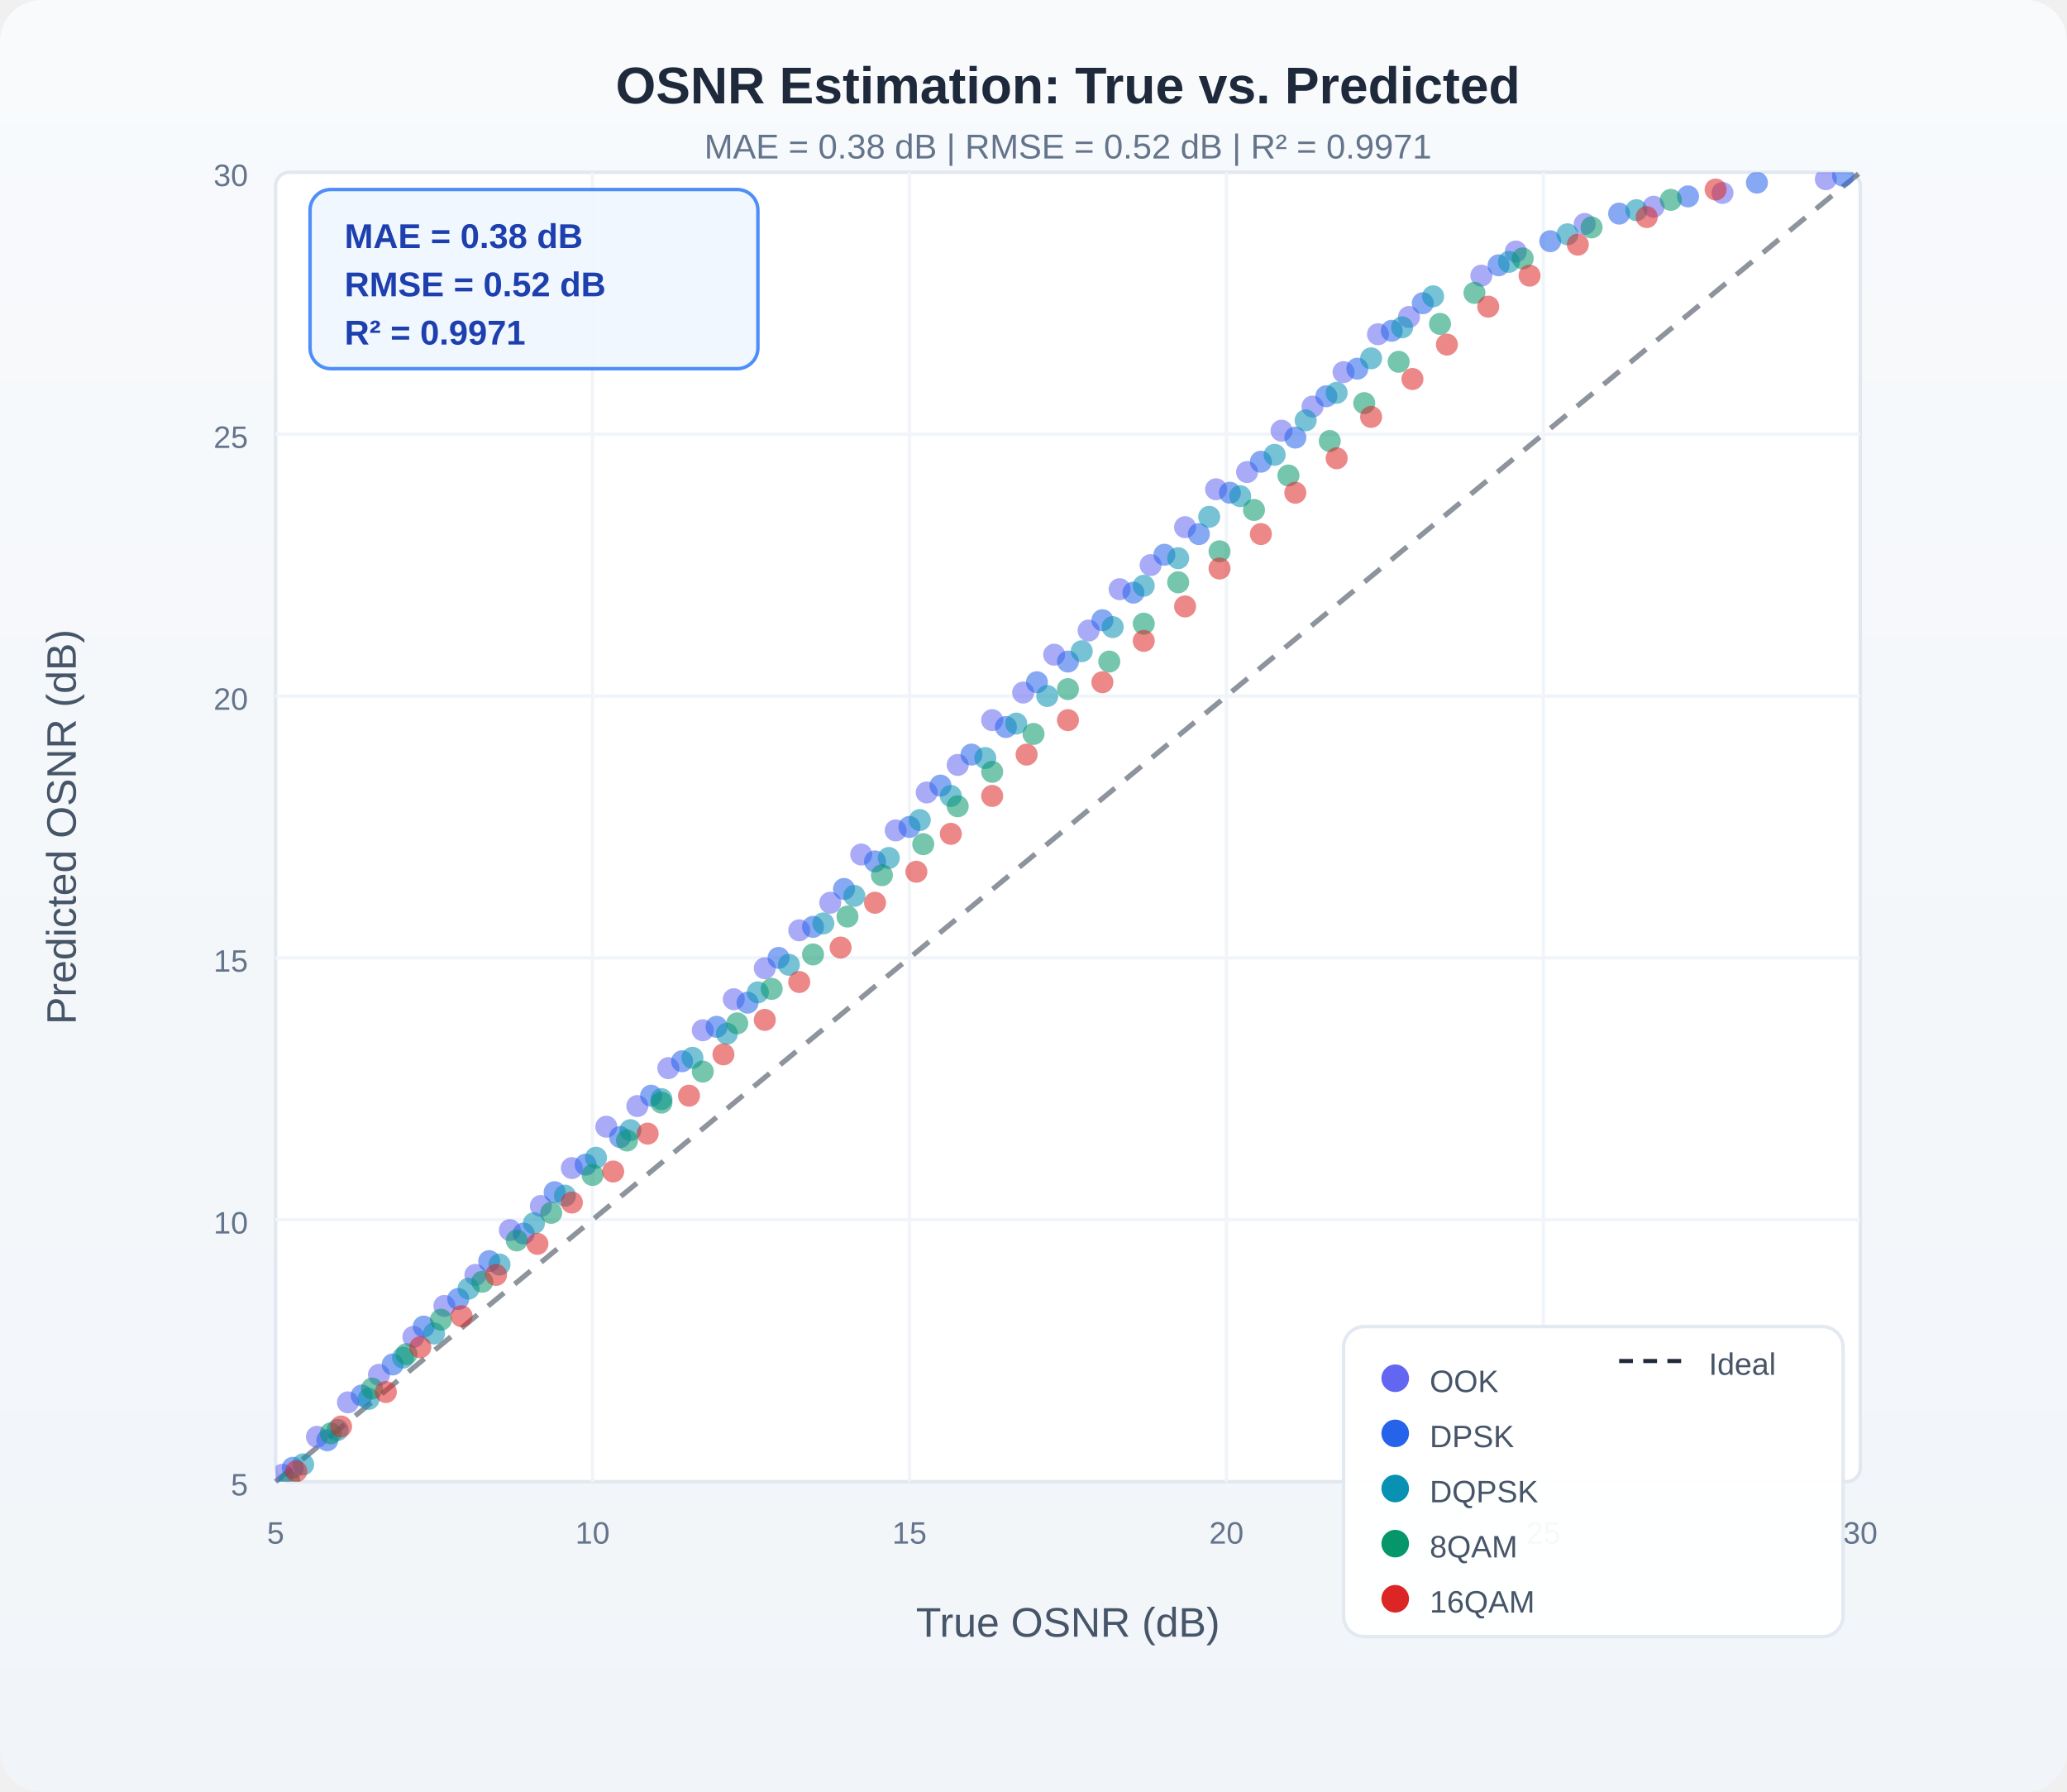
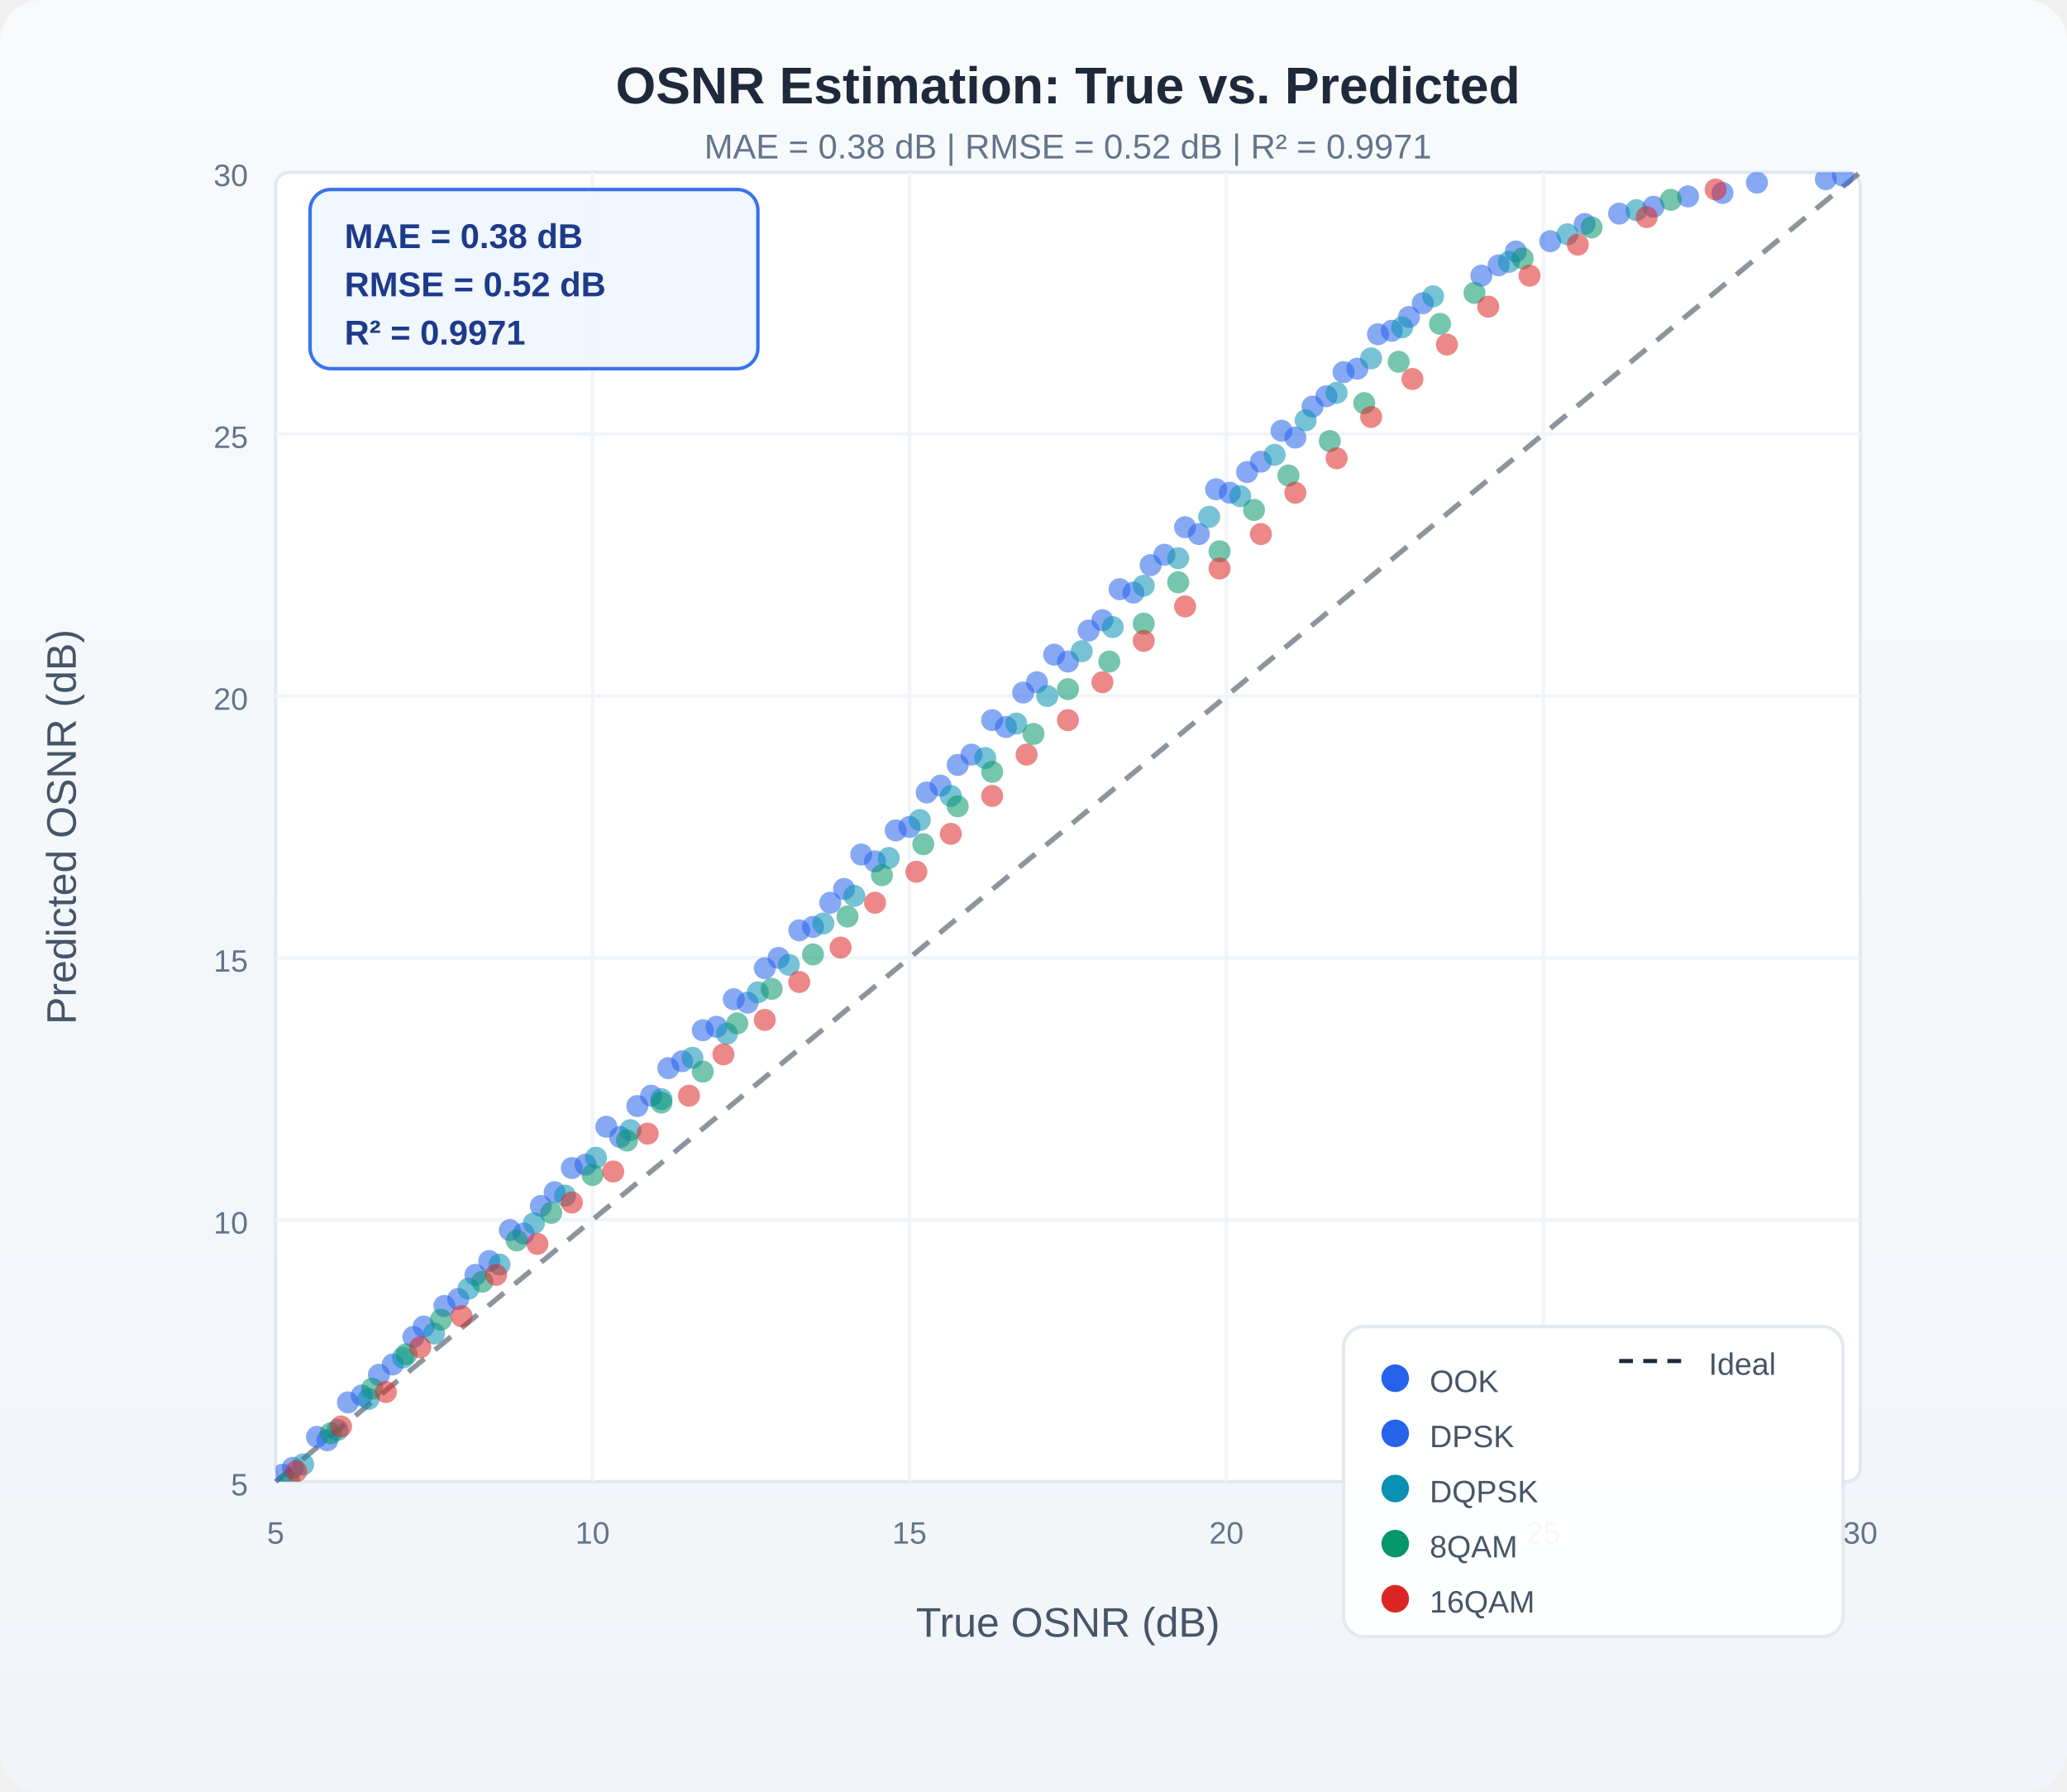
<svg xmlns="http://www.w3.org/2000/svg" viewBox="0 0 600 520" font-family="Segoe UI, Arial, sans-serif">
  <defs>
    <linearGradient id="rs_bg" x1="0%" y1="0%" x2="0%" y2="100%">
      <stop offset="0%" style="stop-color:#f8fafc" />
      <stop offset="100%" style="stop-color:#f1f5f9" />
    </linearGradient>
    <clipPath id="rs_clip">
      <rect x="80" y="50" width="460" height="380" />
    </clipPath>
  </defs>
  <rect width="600" height="520" rx="12" fill="url(#rs_bg)" />
  <text x="310" y="30" text-anchor="middle" font-size="15" font-weight="700" fill="#1e293b">OSNR Estimation: True vs. Predicted</text>
  <text x="310" y="46" text-anchor="middle" font-size="10" fill="#64748b">MAE = 0.38 dB | RMSE = 0.52 dB | R² = 0.9971</text>
  <rect x="80" y="50" width="460" height="380" fill="#fff" stroke="#e2e8f0" stroke-width="1" rx="4" />
  <g stroke="#f1f5f9" stroke-width="1">
    <line x1="80" y1="126" x2="540" y2="126" />
    <line x1="80" y1="202" x2="540" y2="202" />
    <line x1="80" y1="278" x2="540" y2="278" />
    <line x1="80" y1="354" x2="540" y2="354" />
    <line x1="172" y1="50" x2="172" y2="430" />
    <line x1="264" y1="50" x2="264" y2="430" />
    <line x1="356" y1="50" x2="356" y2="430" />
    <line x1="448" y1="50" x2="448" y2="430" />
  </g>
  <line x1="80" y1="430" x2="540" y2="50" stroke="#1e293b" stroke-width="1.5" stroke-dasharray="6,4" opacity="0.5" />
  <text x="72" y="434" text-anchor="end" font-size="9" fill="#64748b">5</text>
  <text x="72" y="358" text-anchor="end" font-size="9" fill="#64748b">10</text>
  <text x="72" y="282" text-anchor="end" font-size="9" fill="#64748b">15</text>
  <text x="72" y="206" text-anchor="end" font-size="9" fill="#64748b">20</text>
  <text x="72" y="130" text-anchor="end" font-size="9" fill="#64748b">25</text>
  <text x="72" y="54" text-anchor="end" font-size="9" fill="#64748b">30</text>
  <text x="80" y="448" text-anchor="middle" font-size="9" fill="#64748b">5</text>
  <text x="172" y="448" text-anchor="middle" font-size="9" fill="#64748b">10</text>
  <text x="264" y="448" text-anchor="middle" font-size="9" fill="#64748b">15</text>
  <text x="356" y="448" text-anchor="middle" font-size="9" fill="#64748b">20</text>
  <text x="448" y="448" text-anchor="middle" font-size="9" fill="#64748b">25</text>
  <text x="540" y="448" text-anchor="middle" font-size="9" fill="#64748b">30</text>
  <text x="310" y="475" text-anchor="middle" font-size="12" fill="#475569">True OSNR (dB)</text>
  <text x="22" y="240" text-anchor="middle" font-size="12" fill="#475569" transform="rotate(-90,22,240)">Predicted OSNR (dB)</text>
-   <g fill="#6366f1" opacity="0.55" clip-path="url(#rs_clip)">
+   <g fill="#2563eb" opacity="0.55" clip-path="url(#rs_clip)">
    <circle cx="82" cy="428" r="3.2" />
    <circle cx="92" cy="417" r="3.2" />
    <circle cx="101" cy="407" r="3.2" />
    <circle cx="110" cy="399" r="3.2" />
    <circle cx="120" cy="388" r="3.2" />
    <circle cx="129" cy="379" r="3.2" />
    <circle cx="138" cy="370" r="3.2" />
    <circle cx="148" cy="357" r="3.2" />
    <circle cx="157" cy="350" r="3.2" />
    <circle cx="166" cy="339" r="3.2" />
    <circle cx="176" cy="327" r="3.2" />
    <circle cx="185" cy="321" r="3.2" />
    <circle cx="194" cy="310" r="3.2" />
    <circle cx="204" cy="299" r="3.2" />
    <circle cx="213" cy="290" r="3.2" />
    <circle cx="222" cy="281" r="3.2" />
    <circle cx="232" cy="270" r="3.2" />
    <circle cx="241" cy="262" r="3.2" />
    <circle cx="250" cy="248" r="3.2" />
    <circle cx="260" cy="241" r="3.2" />
    <circle cx="269" cy="230" r="3.2" />
    <circle cx="278" cy="222" r="3.2" />
    <circle cx="288" cy="209" r="3.2" />
    <circle cx="297" cy="201" r="3.2" />
    <circle cx="306" cy="190" r="3.2" />
    <circle cx="316" cy="183" r="3.2" />
    <circle cx="325" cy="171" r="3.2" />
    <circle cx="334" cy="164" r="3.2" />
    <circle cx="344" cy="153" r="3.2" />
    <circle cx="353" cy="142" r="3.2" />
    <circle cx="362" cy="137" r="3.2" />
    <circle cx="372" cy="125" r="3.2" />
    <circle cx="381" cy="118" r="3.2" />
    <circle cx="390" cy="108" r="3.2" />
    <circle cx="400" cy="97" r="3.2" />
    <circle cx="409" cy="92" r="3.2" />
    <circle cx="430" cy="80" r="3.2" />
    <circle cx="440" cy="73" r="3.2" />
    <circle cx="460" cy="65" r="3.2" />
    <circle cx="480" cy="60" r="3.2" />
    <circle cx="500" cy="56" r="3.2" />
    <circle cx="530" cy="52" r="3.2" />
  </g>
  <g fill="#2563eb" opacity="0.55" clip-path="url(#rs_clip)">
    <circle cx="85" cy="426" r="3.2" />
    <circle cx="95" cy="418" r="3.2" />
    <circle cx="105" cy="405" r="3.2" />
    <circle cx="114" cy="396" r="3.2" />
    <circle cx="123" cy="385" r="3.2" />
    <circle cx="133" cy="377" r="3.2" />
    <circle cx="142" cy="366" r="3.2" />
    <circle cx="152" cy="358" r="3.2" />
    <circle cx="161" cy="346" r="3.2" />
    <circle cx="170" cy="338" r="3.2" />
    <circle cx="180" cy="330" r="3.2" />
    <circle cx="189" cy="318" r="3.2" />
    <circle cx="198" cy="308" r="3.2" />
    <circle cx="208" cy="298" r="3.2" />
    <circle cx="217" cy="291" r="3.2" />
    <circle cx="226" cy="278" r="3.2" />
    <circle cx="236" cy="269" r="3.2" />
    <circle cx="245" cy="258" r="3.2" />
    <circle cx="254" cy="250" r="3.2" />
    <circle cx="264" cy="240" r="3.2" />
    <circle cx="273" cy="228" r="3.2" />
    <circle cx="282" cy="219" r="3.2" />
    <circle cx="292" cy="211" r="3.2" />
    <circle cx="301" cy="198" r="3.2" />
    <circle cx="310" cy="192" r="3.2" />
    <circle cx="320" cy="180" r="3.2" />
    <circle cx="329" cy="172" r="3.2" />
    <circle cx="338" cy="161" r="3.2" />
    <circle cx="348" cy="155" r="3.2" />
    <circle cx="357" cy="143" r="3.2" />
    <circle cx="366" cy="134" r="3.2" />
    <circle cx="376" cy="127" r="3.2" />
    <circle cx="385" cy="115" r="3.2" />
    <circle cx="394" cy="107" r="3.2" />
    <circle cx="404" cy="96" r="3.2" />
    <circle cx="413" cy="88" r="3.2" />
    <circle cx="435" cy="77" r="3.2" />
    <circle cx="450" cy="70" r="3.2" />
    <circle cx="470" cy="62" r="3.2" />
    <circle cx="490" cy="57" r="3.2" />
    <circle cx="510" cy="53" r="3.2" />
    <circle cx="535" cy="51" r="3.2" />
  </g>
  <g fill="#0891b2" opacity="0.55" clip-path="url(#rs_clip)">
    <circle cx="88" cy="425" r="3.2" />
    <circle cx="98" cy="415" r="3.2" />
    <circle cx="107" cy="406" r="3.2" />
    <circle cx="117" cy="394" r="3.2" />
    <circle cx="126" cy="387" r="3.2" />
    <circle cx="136" cy="374" r="3.2" />
    <circle cx="145" cy="367" r="3.2" />
    <circle cx="155" cy="355" r="3.2" />
    <circle cx="164" cy="347" r="3.2" />
    <circle cx="173" cy="336" r="3.2" />
    <circle cx="183" cy="328" r="3.2" />
    <circle cx="192" cy="319" r="3.2" />
    <circle cx="201" cy="307" r="3.2" />
    <circle cx="211" cy="300" r="3.2" />
    <circle cx="220" cy="288" r="3.2" />
    <circle cx="229" cy="280" r="3.2" />
    <circle cx="239" cy="268" r="3.2" />
    <circle cx="248" cy="260" r="3.2" />
    <circle cx="258" cy="249" r="3.2" />
    <circle cx="267" cy="238" r="3.2" />
    <circle cx="276" cy="231" r="3.2" />
    <circle cx="286" cy="220" r="3.2" />
    <circle cx="295" cy="210" r="3.2" />
    <circle cx="304" cy="202" r="3.2" />
    <circle cx="314" cy="189" r="3.2" />
    <circle cx="323" cy="182" r="3.2" />
    <circle cx="332" cy="170" r="3.2" />
    <circle cx="342" cy="162" r="3.2" />
    <circle cx="351" cy="150" r="3.2" />
    <circle cx="360" cy="144" r="3.2" />
    <circle cx="370" cy="132" r="3.2" />
    <circle cx="379" cy="122" r="3.2" />
    <circle cx="388" cy="114" r="3.2" />
    <circle cx="398" cy="104" r="3.2" />
    <circle cx="407" cy="95" r="3.2" />
    <circle cx="416" cy="86" r="3.2" />
    <circle cx="438" cy="76" r="3.2" />
    <circle cx="455" cy="68" r="3.2" />
    <circle cx="475" cy="61" r="3.2" />
  </g>
  <g fill="#059669" opacity="0.55" clip-path="url(#rs_clip)">
    <circle cx="84" cy="430" r="3.2" />
    <circle cx="96" cy="416" r="3.2" />
    <circle cx="108" cy="403" r="3.2" />
    <circle cx="118" cy="393" r="3.2" />
    <circle cx="128" cy="383" r="3.2" />
    <circle cx="140" cy="372" r="3.2" />
    <circle cx="150" cy="360" r="3.2" />
    <circle cx="160" cy="352" r="3.2" />
    <circle cx="172" cy="341" r="3.2" />
    <circle cx="182" cy="331" r="3.2" />
    <circle cx="192" cy="320" r="3.2" />
    <circle cx="204" cy="311" r="3.2" />
    <circle cx="214" cy="297" r="3.2" />
    <circle cx="224" cy="287" r="3.2" />
    <circle cx="236" cy="277" r="3.2" />
    <circle cx="246" cy="266" r="3.2" />
    <circle cx="256" cy="254" r="3.2" />
    <circle cx="268" cy="245" r="3.2" />
    <circle cx="278" cy="234" r="3.2" />
    <circle cx="288" cy="224" r="3.2" />
    <circle cx="300" cy="213" r="3.2" />
    <circle cx="310" cy="200" r="3.2" />
    <circle cx="322" cy="192" r="3.2" />
    <circle cx="332" cy="181" r="3.2" />
    <circle cx="342" cy="169" r="3.2" />
    <circle cx="354" cy="160" r="3.2" />
    <circle cx="364" cy="148" r="3.2" />
    <circle cx="374" cy="138" r="3.2" />
    <circle cx="386" cy="128" r="3.2" />
    <circle cx="396" cy="117" r="3.2" />
    <circle cx="406" cy="105" r="3.2" />
    <circle cx="418" cy="94" r="3.2" />
    <circle cx="428" cy="85" r="3.2" />
    <circle cx="442" cy="75" r="3.2" />
    <circle cx="462" cy="66" r="3.2" />
    <circle cx="485" cy="58" r="3.2" />
  </g>
  <g fill="#dc2626" opacity="0.55" clip-path="url(#rs_clip)">
    <circle cx="86" cy="427" r="3.2" />
    <circle cx="99" cy="414" r="3.2" />
    <circle cx="112" cy="404" r="3.2" />
    <circle cx="122" cy="391" r="3.2" />
    <circle cx="134" cy="382" r="3.2" />
    <circle cx="144" cy="370" r="3.2" />
    <circle cx="156" cy="361" r="3.2" />
    <circle cx="166" cy="349" r="3.2" />
    <circle cx="178" cy="340" r="3.2" />
    <circle cx="188" cy="329" r="3.2" />
    <circle cx="200" cy="318" r="3.2" />
    <circle cx="210" cy="306" r="3.2" />
    <circle cx="222" cy="296" r="3.2" />
    <circle cx="232" cy="285" r="3.2" />
    <circle cx="244" cy="275" r="3.2" />
    <circle cx="254" cy="262" r="3.2" />
    <circle cx="266" cy="253" r="3.2" />
    <circle cx="276" cy="242" r="3.2" />
    <circle cx="288" cy="231" r="3.2" />
    <circle cx="298" cy="219" r="3.2" />
    <circle cx="310" cy="209" r="3.2" />
    <circle cx="320" cy="198" r="3.2" />
    <circle cx="332" cy="186" r="3.2" />
    <circle cx="344" cy="176" r="3.2" />
    <circle cx="354" cy="165" r="3.2" />
    <circle cx="366" cy="155" r="3.2" />
    <circle cx="376" cy="143" r="3.2" />
    <circle cx="388" cy="133" r="3.2" />
    <circle cx="398" cy="121" r="3.2" />
    <circle cx="410" cy="110" r="3.2" />
    <circle cx="420" cy="100" r="3.2" />
    <circle cx="432" cy="89" r="3.2" />
    <circle cx="444" cy="80" r="3.2" />
    <circle cx="458" cy="71" r="3.2" />
    <circle cx="478" cy="63" r="3.2" />
    <circle cx="498" cy="55" r="3.2" />
  </g>
  <rect x="390" y="385" width="145" height="90" rx="6" fill="#fff" stroke="#e2e8f0" stroke-width="1" opacity="0.95" />
-   <circle cx="405" cy="400" r="4" fill="#6366f1" />
+   <circle cx="405" cy="400" r="4" fill="#2563eb" />
  <text x="415" y="404" font-size="9" fill="#475569">OOK</text>
  <circle cx="405" cy="416" r="4" fill="#2563eb" />
  <text x="415" y="420" font-size="9" fill="#475569">DPSK</text>
  <circle cx="405" cy="432" r="4" fill="#0891b2" />
  <text x="415" y="436" font-size="9" fill="#475569">DQPSK</text>
  <circle cx="405" cy="448" r="4" fill="#059669" />
  <text x="415" y="452" font-size="9" fill="#475569">8QAM</text>
  <circle cx="405" cy="464" r="4" fill="#dc2626" />
  <text x="415" y="468" font-size="9" fill="#475569">16QAM</text>
  <line x1="470" y1="395" x2="490" y2="395" stroke="#1e293b" stroke-width="1.2" stroke-dasharray="4,3" />
  <text x="496" y="399" font-size="9" fill="#475569">Ideal</text>
-   <rect x="90" y="55" width="130" height="52" rx="6" fill="#eff6ff" stroke="#3b82f6" stroke-width="1" opacity="0.9" />
-   <text x="100" y="72" font-size="10" font-weight="600" fill="#1e40af">MAE  = 0.38 dB</text>
-   <text x="100" y="86" font-size="10" font-weight="600" fill="#1e40af">RMSE = 0.52 dB</text>
-   <text x="100" y="100" font-size="10" font-weight="600" fill="#1e40af">R²   = 0.9971</text>
+   <rect x="90" y="55" width="130" height="52" rx="6" fill="#eff6ff" stroke="#2563eb" stroke-width="1" opacity="0.9" />
+   <text x="100" y="72" font-size="10" font-weight="600" fill="#1e3a8a">MAE  = 0.38 dB</text>
+   <text x="100" y="86" font-size="10" font-weight="600" fill="#1e3a8a">RMSE = 0.52 dB</text>
+   <text x="100" y="100" font-size="10" font-weight="600" fill="#1e3a8a">R²   = 0.9971</text>
</svg>
